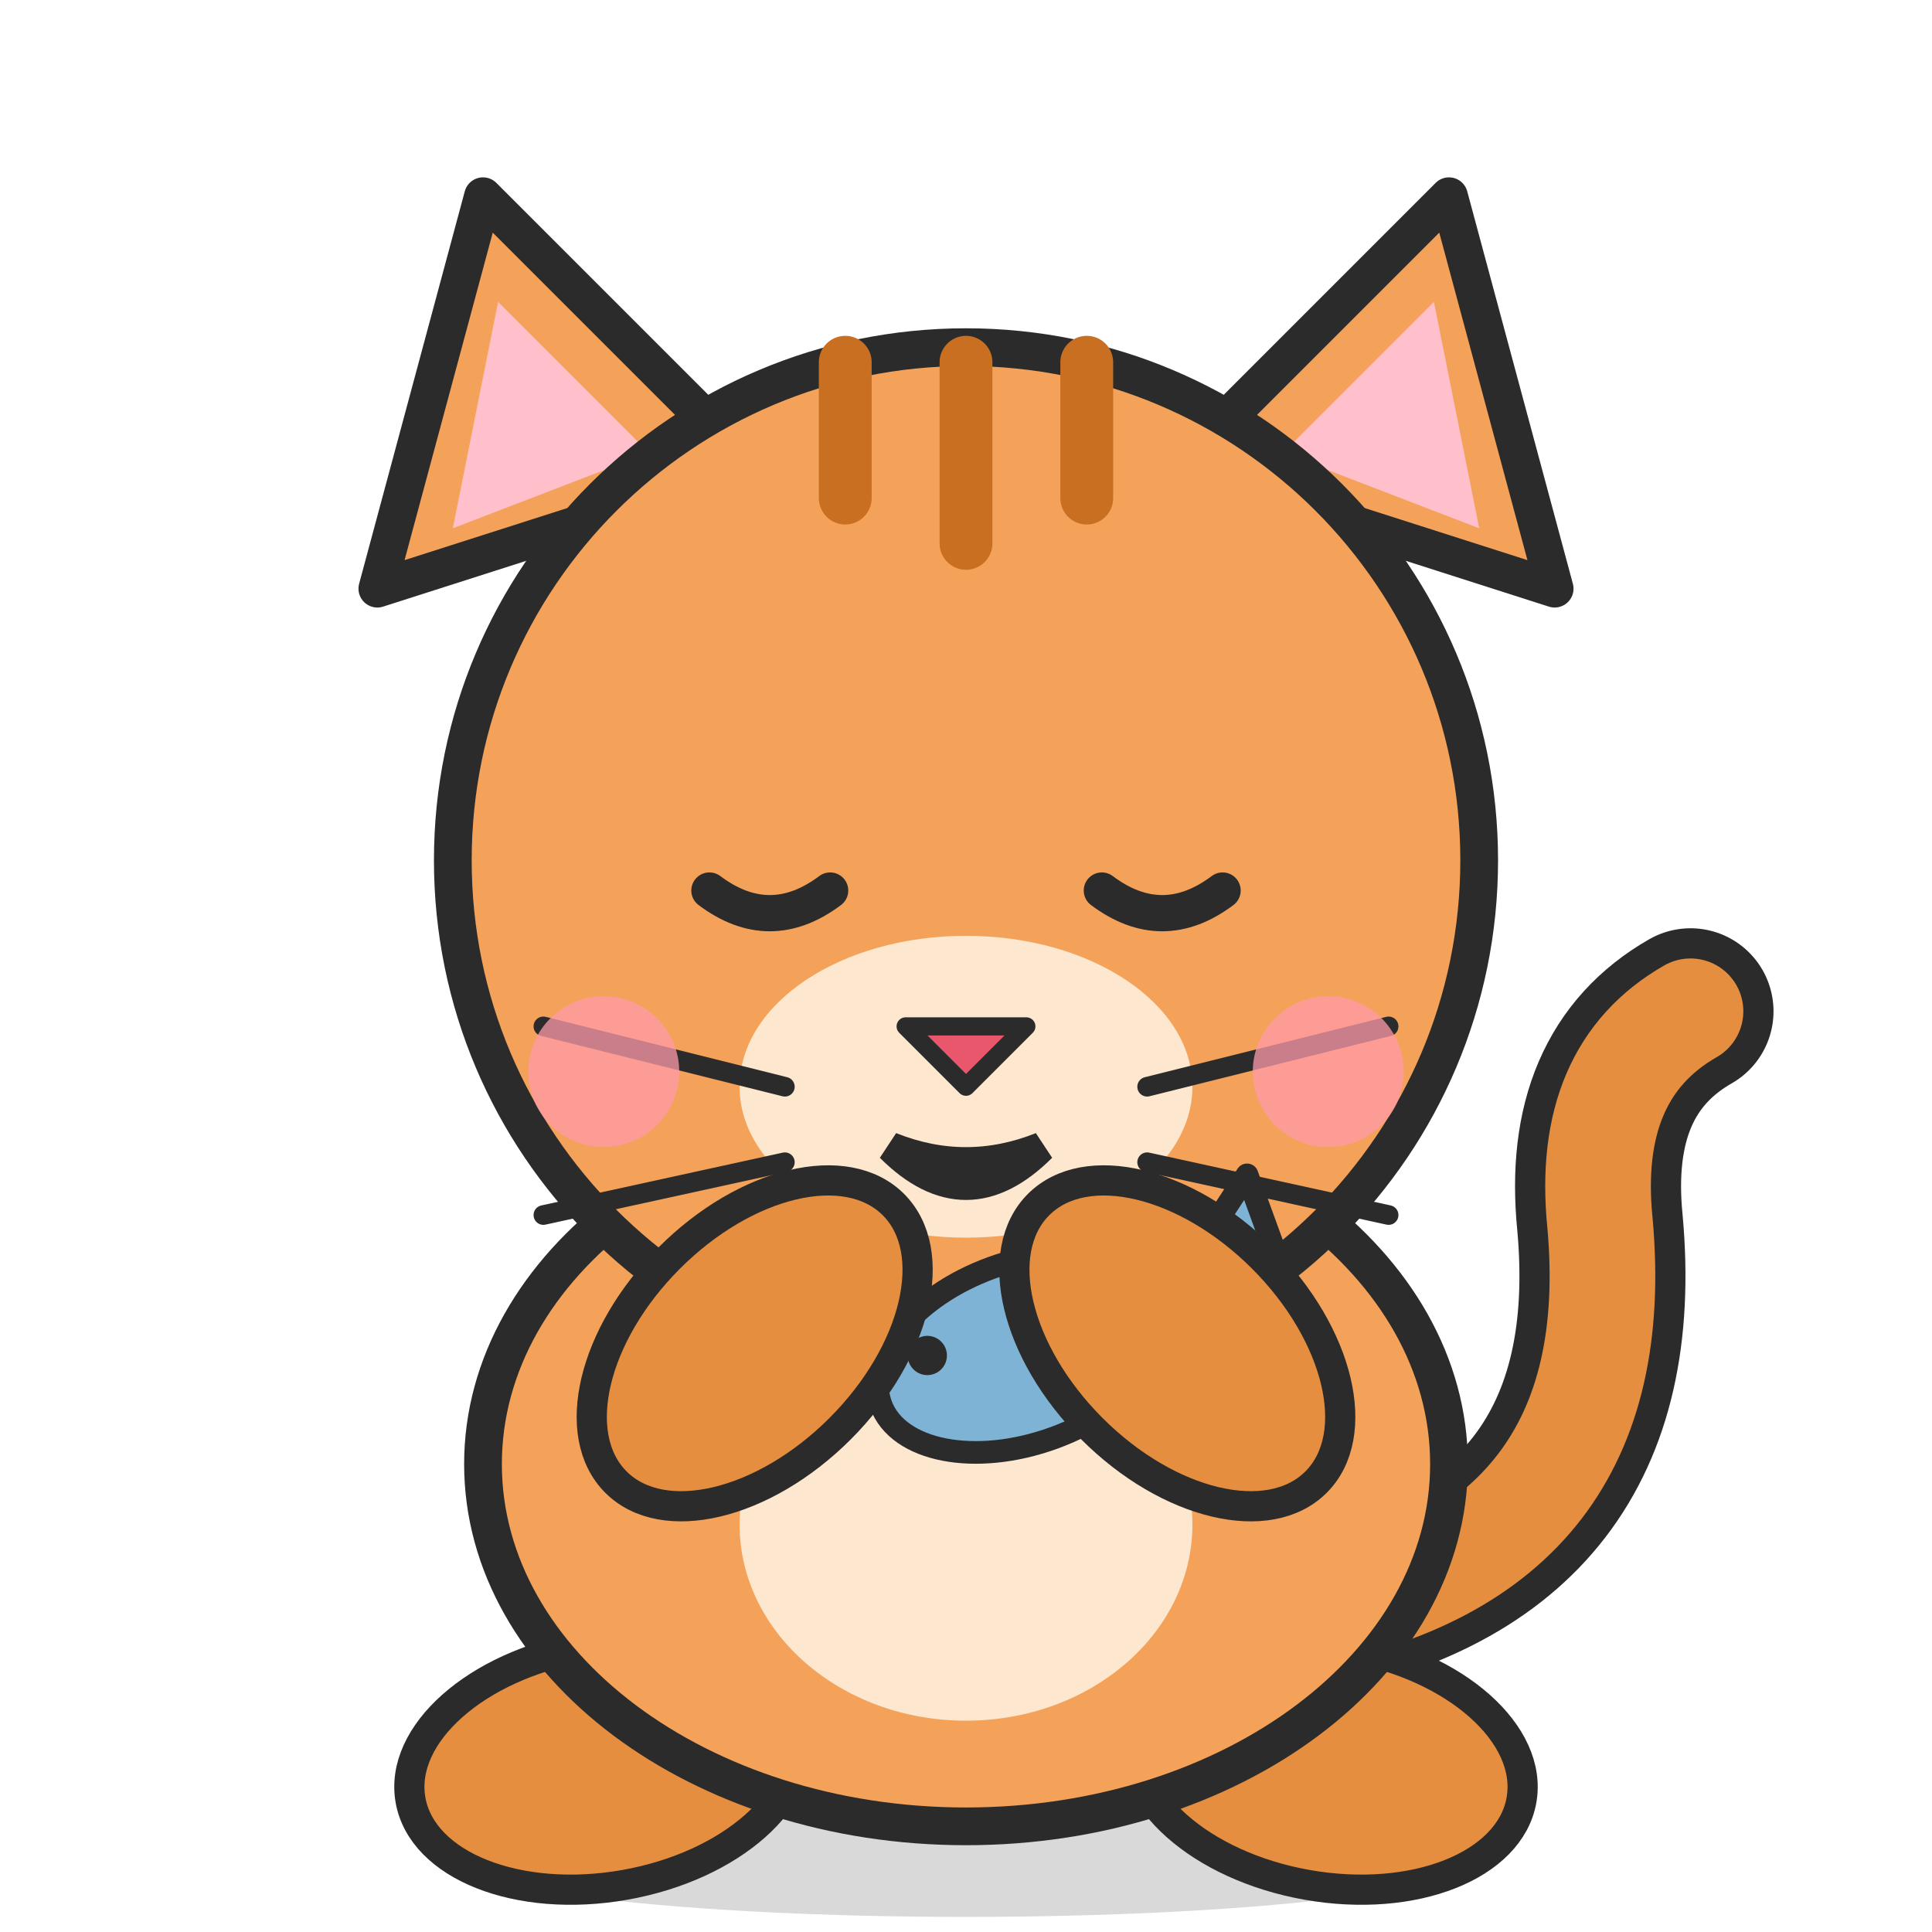
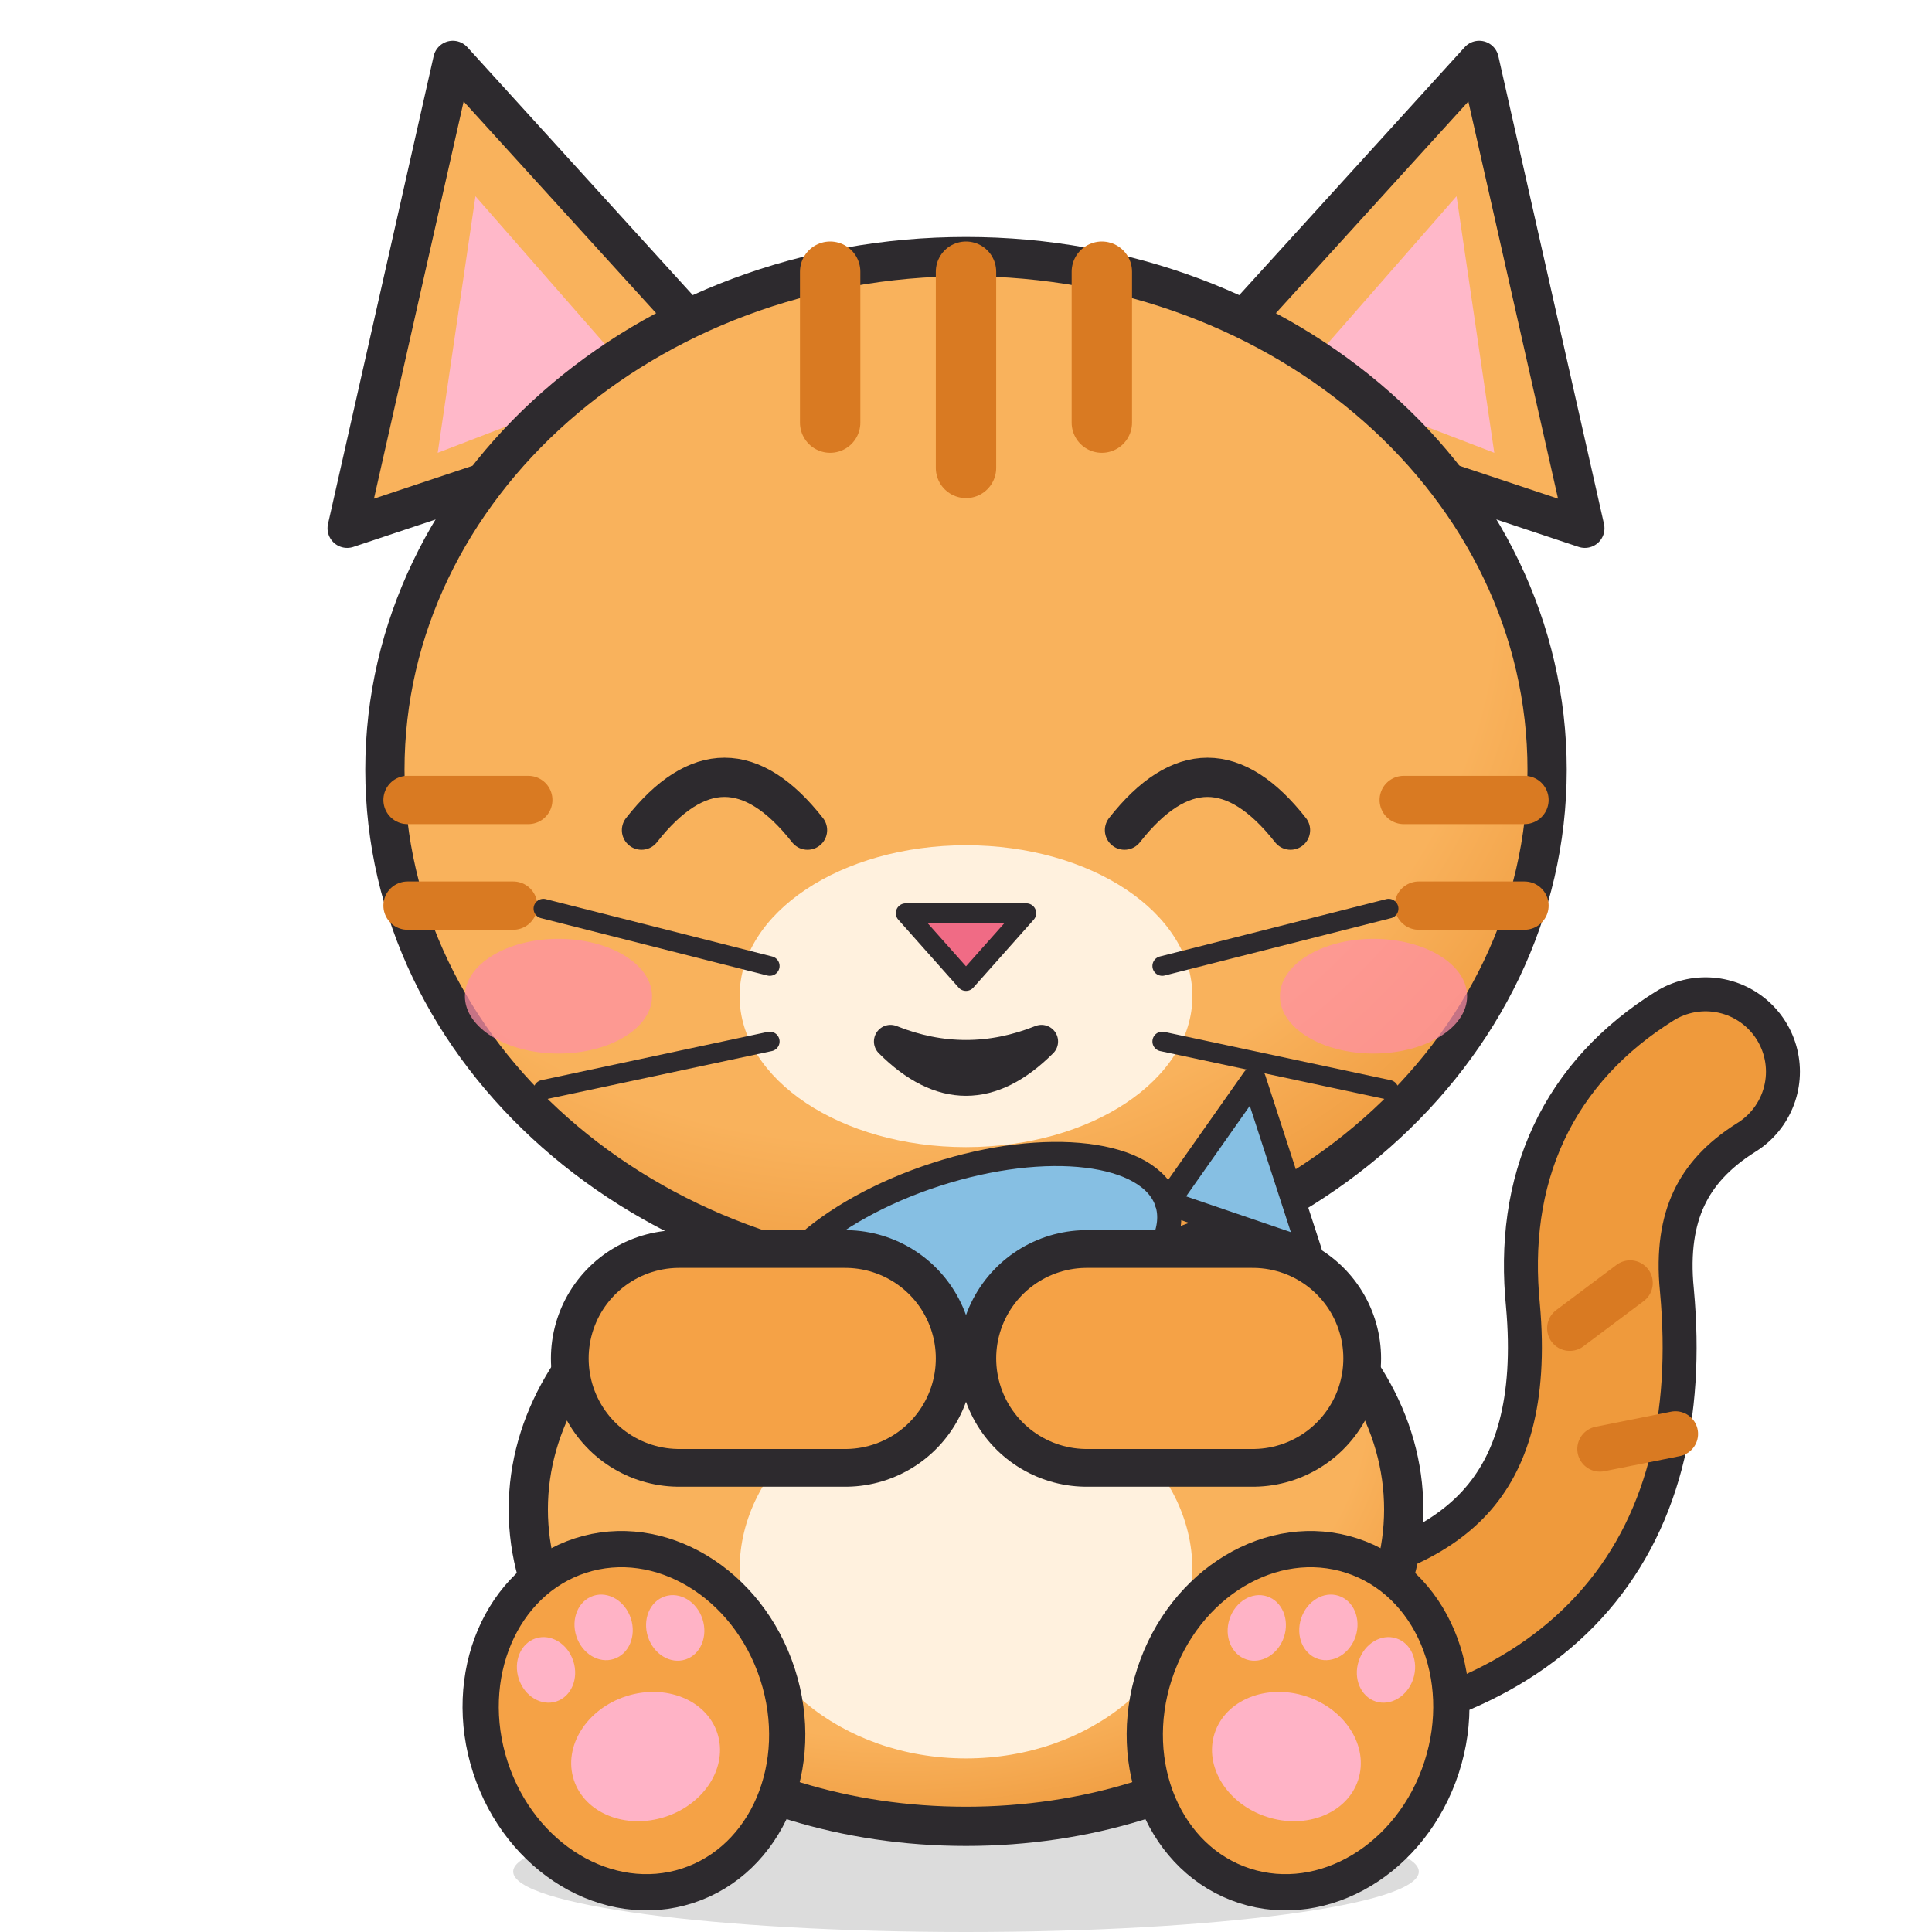
<svg xmlns="http://www.w3.org/2000/svg" viewBox="0 0 128 128" width="128" height="128">
-   <ellipse cx="64" cy="123" rx="34" ry="4" fill="#000" opacity=".15" />
-   <path d="M86 107 q22 -4 20 -26 q-1 -10 6 -14" fill="none" stroke="#2b2b2b" stroke-width="11" stroke-linecap="round" transform="rotate(0 86 107)" />
-   <path d="M86 107 q22 -4 20 -26 q-1 -10 6 -14" fill="none" stroke="#e58e3f" stroke-width="7" stroke-linecap="round" transform="rotate(0 86 107)" />
-   <ellipse cx="40" cy="117" rx="13" ry="8" fill="#e58e3f" stroke="#2b2b2b" stroke-width="2" transform="rotate(-10 40 117)" />
-   <ellipse cx="88" cy="117" rx="13" ry="8" fill="#e58e3f" stroke="#2b2b2b" stroke-width="2" transform="rotate(10 88 117)" />
-   <ellipse cx="64" cy="97" rx="32" ry="24" fill="#f4a259" stroke="#2b2b2b" stroke-width="2.5" />
-   <ellipse cx="64" cy="101" rx="15" ry="13" fill="#fde7cf" />
-   <path d="M25 39 L32 13 L50 31 Z" fill="#f4a259" stroke="#2b2b2b" stroke-width="2.5" stroke-linejoin="round" />
-   <path d="M30 35 L33 20 L43 30 Z" fill="#ffc0cb" />
-   <path d="M103 39 L96 13 L78 31 Z" fill="#f4a259" stroke="#2b2b2b" stroke-width="2.5" stroke-linejoin="round" />
-   <path d="M98 35 L95 20 L85 30 Z" fill="#ffc0cb" />
-   <circle cx="64" cy="57" r="34" fill="#f4a259" stroke="#2b2b2b" stroke-width="2.5" />
-   <path d="M56 24 v9" stroke="#c96f22" stroke-width="3.5" stroke-linecap="round" />
-   <path d="M64 24 v12" stroke="#c96f22" stroke-width="3.5" stroke-linecap="round" />
-   <path d="M72 24 v9" stroke="#c96f22" stroke-width="3.5" stroke-linecap="round" />
-   <ellipse cx="64" cy="72" rx="15" ry="10" fill="#fde7cf" />
-   <path d="M47 59 q4 3 8 0" fill="none" stroke="#2b2b2b" stroke-width="2.4" stroke-linecap="round" />
-   <path d="M73 59 q4 3 8 0" fill="none" stroke="#2b2b2b" stroke-width="2.4" stroke-linecap="round" />
-   <path d="M60 68 h8 l-4 4 z" fill="#e8576b" stroke="#2b2b2b" stroke-width="1.2" stroke-linejoin="round" />
-   <path d="M59 76 q5 5 10 0 q-5 2 -10 0z" fill="#e8576b" stroke="#2b2b2b" stroke-width="2" stroke-linecap="round" />
-   <path d="M52 72 l-16 -4" stroke="#2b2b2b" stroke-width="1.3" stroke-linecap="round" />
-   <path d="M52 77 l-16 3.5" stroke="#2b2b2b" stroke-width="1.3" stroke-linecap="round" />
-   <path d="M76 72 l16 -4" stroke="#2b2b2b" stroke-width="1.3" stroke-linecap="round" />
-   <path d="M76 77 l16 3.5" stroke="#2b2b2b" stroke-width="1.3" stroke-linecap="round" />
-   <ellipse cx="40" cy="71" rx="5" ry="5" fill="#ff9aa8" opacity=".75" />
-   <ellipse cx="88" cy="71" rx="5" ry="5" fill="#ff9aa8" opacity=".75" />
-   <g transform="rotate(-20 64 91)">
-     <ellipse cx="68" cy="91" rx="10" ry="6" fill="#7fb3d5" stroke="#2b2b2b" stroke-width="1.5" />
-     <path d="M78 91 l8 -6 v12 z" fill="#7fb3d5" stroke="#2b2b2b" stroke-width="1.5" stroke-linejoin="round" />
-     <circle cx="62" cy="89" r="1.3" fill="#2b2b2b" />
+   <defs>
+     <radialGradient id="furcateat1" cx="42%" cy="32%" r="75%">
+       <stop offset="0" stop-color="#f9b25c" />
+       <stop offset="0.72" stop-color="#f9b25c" />
+       <stop offset="1" stop-color="#ec9537" />
+     </radialGradient>
+   </defs>
+   <ellipse cx="64" cy="124" rx="30" ry="4" fill="#000" opacity=".14" />
+   <g transform="translate(0 0) scale(1) rotate(0 64 118)">
+     <g transform="rotate(0 84 110)">
+       <path d="M84 110 q24 -2 22 -24 q-1 -10 7 -15" fill="none" stroke="#2d2a2e" stroke-width="12.5" stroke-linecap="round" />
+       <path d="M84 110 q24 -2 22 -24 q-1 -10 7 -15" fill="none" stroke="#ef9a3c" stroke-width="8" stroke-linecap="round" />
+       <path d="M104 88 l4 -3 M106 96 l5 -1" stroke="#d97a22" stroke-width="3" stroke-linecap="round" />
+     </g>
+     <ellipse cx="64" cy="100" rx="29" ry="21" fill="url(#furcateat1)" stroke="#2d2a2e" stroke-width="2.6" />
+     <ellipse cx="64" cy="104" rx="15" ry="12.5" fill="#fff1de" />
+     <g transform="rotate(-18 42 114)">
+       <ellipse cx="42" cy="114" rx="10" ry="11.5" fill="#f5a246" stroke="#2d2a2e" stroke-width="2.4" />
+       <ellipse cx="42" cy="116.5" rx="5" ry="4.2" fill="#ffb3c6" />
+       <ellipse cx="37.5" cy="109" rx="1.9" ry="2.2" fill="#ffb3c6" />
+       <ellipse cx="42" cy="107.5" rx="1.9" ry="2.2" fill="#ffb3c6" />
+       <ellipse cx="46.5" cy="109" rx="1.9" ry="2.2" fill="#ffb3c6" />
+     </g>
+     <g transform="rotate(18 86 114)">
+       <ellipse cx="86" cy="114" rx="10" ry="11.5" fill="#f5a246" stroke="#2d2a2e" stroke-width="2.4" />
+       <ellipse cx="86" cy="116.5" rx="5" ry="4.2" fill="#ffb3c6" />
+       <ellipse cx="81.5" cy="109" rx="1.9" ry="2.2" fill="#ffb3c6" />
+       <ellipse cx="86" cy="107.5" rx="1.9" ry="2.2" fill="#ffb3c6" />
+       <ellipse cx="90.5" cy="109" rx="1.9" ry="2.2" fill="#ffb3c6" />
+     </g>
+     <g transform="rotate(0 37 29)">
+       <path d="M23 35 L30 4 L50 26 Z" fill="#f9b25c" stroke="#2d2a2e" stroke-width="2.6" stroke-linejoin="round" />
+       <path d="M29 30 L31.5 13 L42 25 Z" fill="#ffb8c9" />
+     </g>
+     <g transform="rotate(0 91 29)">
+       <path d="M105 35 L98 4 L78 26 Z" fill="#f9b25c" stroke="#2d2a2e" stroke-width="2.6" stroke-linejoin="round" />
+       <path d="M99 30 L96.5 13 L86 25 Z" fill="#ffb8c9" />
+     </g>
+     <ellipse cx="64" cy="51" rx="38.5" ry="34" fill="url(#furcateat1)" stroke="#2d2a2e" stroke-width="2.6" />
+     <path d="M55 18 v10" stroke="#d97a22" stroke-width="4" stroke-linecap="round" />
+     <path d="M64 18 v13" stroke="#d97a22" stroke-width="4" stroke-linecap="round" />
+     <path d="M73 18 v10" stroke="#d97a22" stroke-width="4" stroke-linecap="round" />
+     <path d="M27 53 h8 M27 60 h7 M101 53 h-8 M101 60 h-7" stroke="#d97a22" stroke-width="3.2" stroke-linecap="round" />
+     <ellipse cx="64" cy="66" rx="15" ry="10" fill="#fff1de" />
+     <path d="M42.5 55 q5.5 -7 11 0" fill="none" stroke="#2d2a2e" stroke-width="2.6" stroke-linecap="round" stroke-linejoin="round" />
+     <path d="M74.5 55 q5.5 -7 11 0" fill="none" stroke="#2d2a2e" stroke-width="2.6" stroke-linecap="round" stroke-linejoin="round" />
+     <ellipse cx="37" cy="66" rx="6.2" ry="3.8" fill="#ff8fa6" opacity="0.72" />
+     <ellipse cx="91" cy="66" rx="6.2" ry="3.8" fill="#ff8fa6" opacity="0.72" />
+     <path d="M60 60.5 h8 l-4 4.5 z" fill="#f06b85" stroke="#2d2a2e" stroke-width="1.3" stroke-linejoin="round" />
+     <path d="M51 64 l-15 -3.8" stroke="#2d2a2e" stroke-width="1.3" stroke-linecap="round" />
+     <path d="M51 69 l-15 3.2" stroke="#2d2a2e" stroke-width="1.3" stroke-linecap="round" />
+     <path d="M77 64 l15 -3.8" stroke="#2d2a2e" stroke-width="1.3" stroke-linecap="round" />
+     <path d="M77 69 l15 3.2" stroke="#2d2a2e" stroke-width="1.3" stroke-linecap="round" />
+     <path d="M59 69 q5 5 10 0 q-5 2 -10 0z" fill="#e8576b" stroke="#2d2a2e" stroke-width="2.2" stroke-linecap="round" stroke-linejoin="round" />
+     <g transform="rotate(-18 64 84)">
+       <ellipse cx="64" cy="84" rx="14" ry="6.5" fill="#86bfe3" stroke="#2d2a2e" stroke-width="1.6" />
+       <path d="M78 84 l8 -6 v12 z" fill="#86bfe3" stroke="#2d2a2e" stroke-width="1.6" stroke-linejoin="round" />
+       <circle cx="57" cy="82" r="1.4" fill="#2d2a2e" />
+     </g>
+     <line x1="45" y1="90" x2="56" y2="90" stroke-linecap="round" stroke="#2d2a2e" stroke-width="17" />
+     <line x1="45" y1="90" x2="56" y2="90" stroke-linecap="round" stroke="#f5a246" stroke-width="12" />
+     <line x1="83" y1="90" x2="72" y2="90" stroke-linecap="round" stroke="#2d2a2e" stroke-width="17" />
+     <line x1="83" y1="90" x2="72" y2="90" stroke-linecap="round" stroke="#f5a246" stroke-width="12" />
  </g>
-   <ellipse cx="50" cy="89" rx="8" ry="13" fill="#e58e3f" stroke="#2b2b2b" stroke-width="2" transform="rotate(45 50 89)" />
-   <ellipse cx="78" cy="89" rx="8" ry="13" fill="#e58e3f" stroke="#2b2b2b" stroke-width="2" transform="rotate(-45 78 89)" />
</svg>
